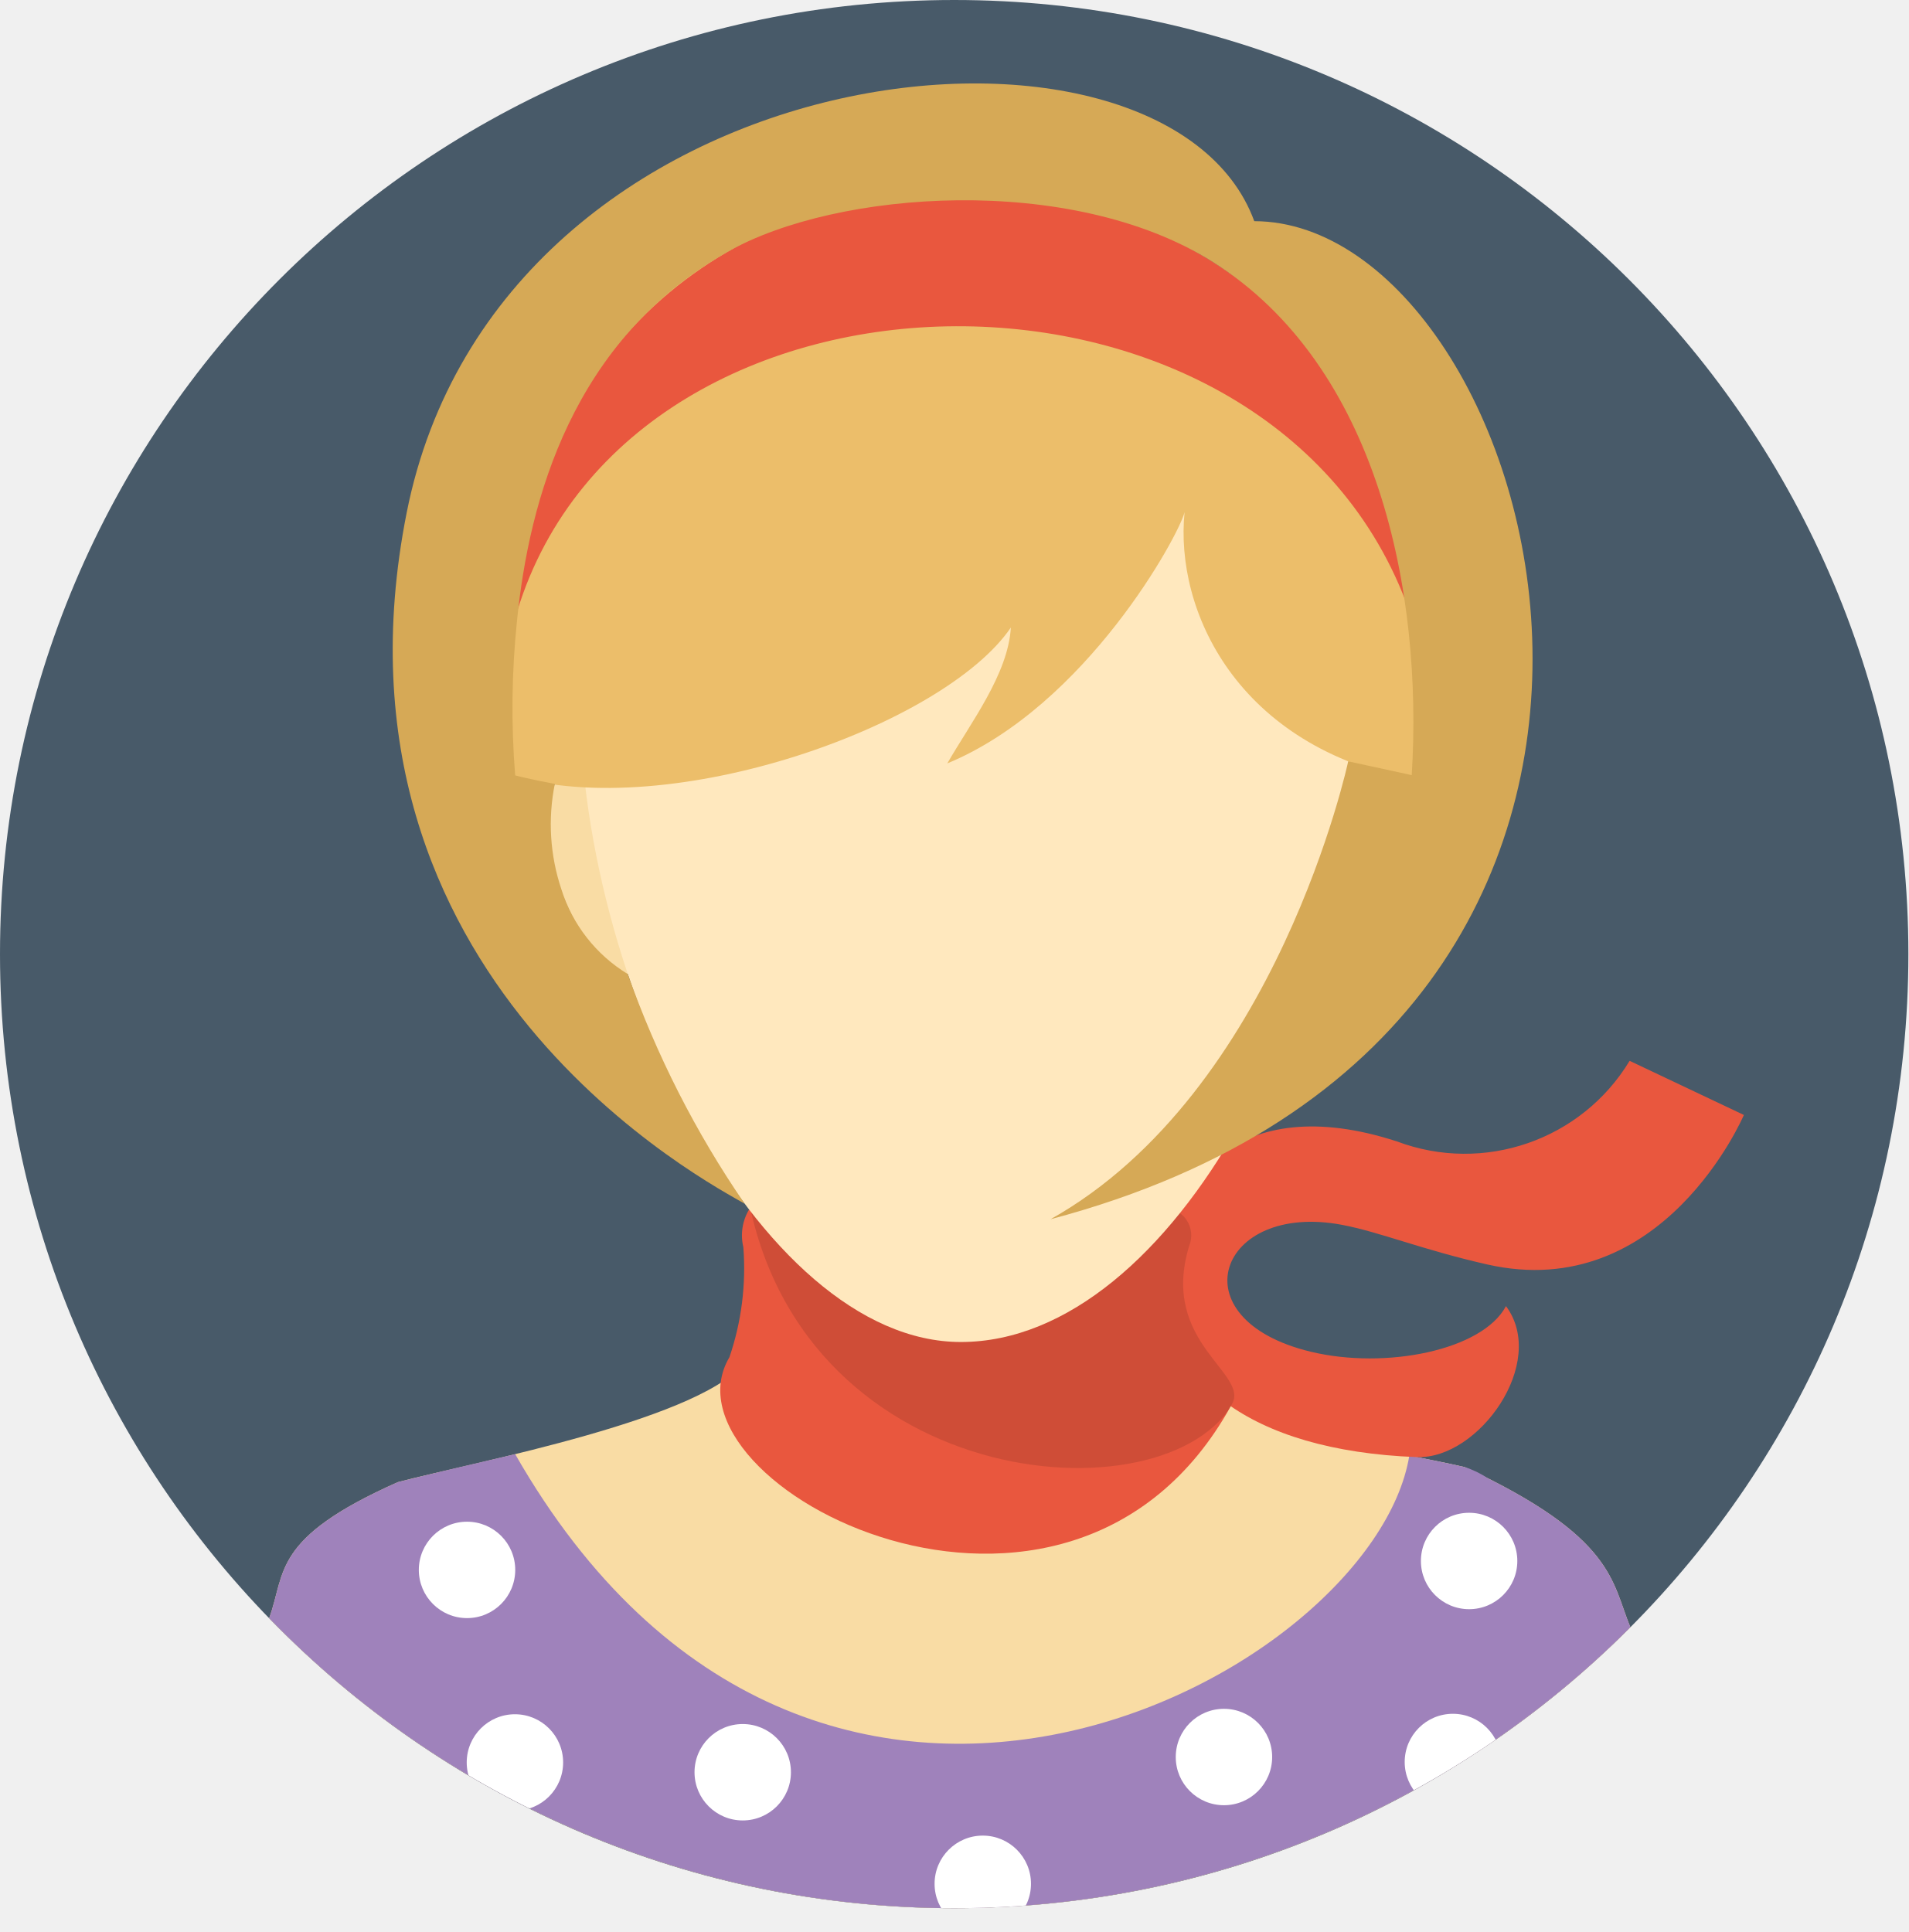
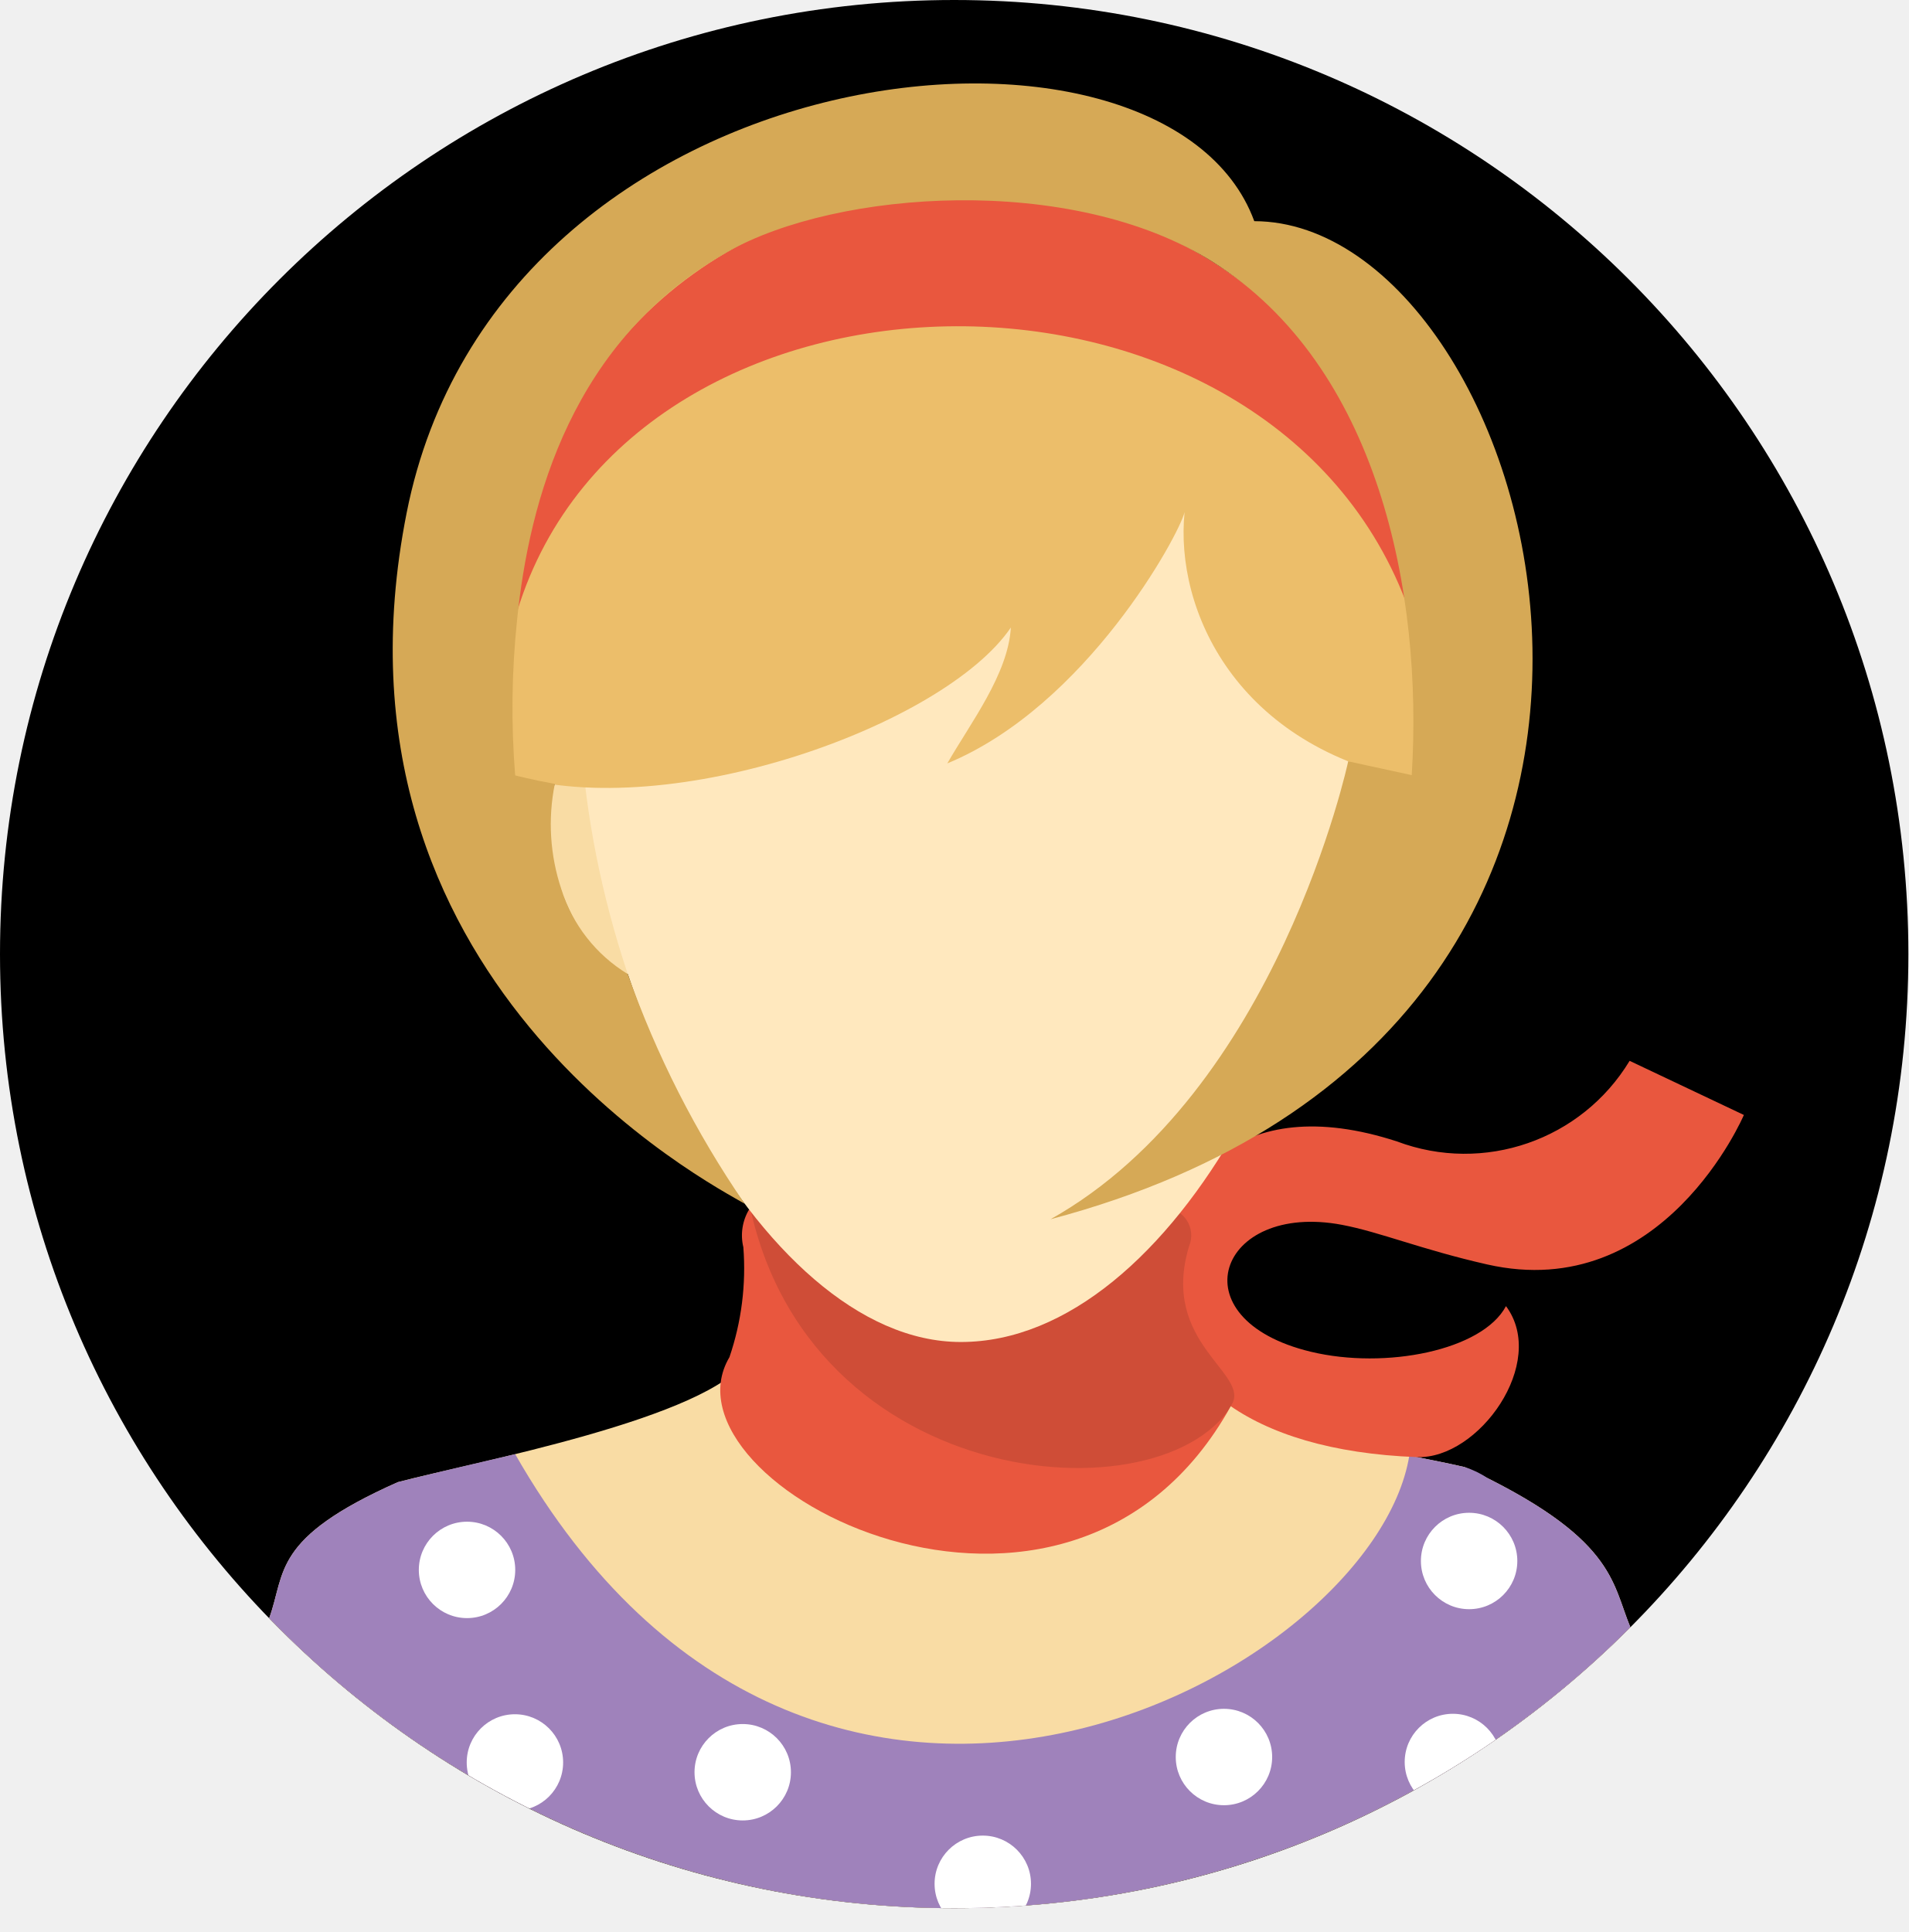
<svg xmlns="http://www.w3.org/2000/svg" viewBox="0 0 61.8 62.571" id="avatar">
  <defs>
    <clipPath id="a">
      <path fill="none" d="M52.797 52.701c-.576-1.384-.505-2.763-4.626-4.83a2.862 2.862 0 0 0-.74-.357c-.488-.116-1.36-.286-1.792-.372-1.167 7.133-19.287 16.863-28.956-.047-1.04.244-3.219.752-3.801.907-4.093 1.819-3.625 2.926-4.165 4.406a30.896 30.896 0 0 0 44.08.293z" clip-rule="evenodd" />
    </clipPath>
    <clipPath id="b">
      <path fill="none" d="M24.258 39.172a1.633 1.633 0 0 0-.186 1.22 8.903 8.903 0 0 1-.45 3.562c-2.458 4.146 10.967 11.122 16.245 1.57.69-1.034-2.328-1.983-1.358-5.17a.895.895 0 0 0-.834-1.238s-5.344 4.481-13.417.056z" clip-rule="evenodd" />
    </clipPath>
  </defs>
  <g data-name="Layer 2">
    <g data-name="—ÎÓÈ 1">
-       <path fill="#ffe8be" fill-rule="evenodd" d="M31.129 8.432c21.281 0 12.988 35.266 0 35.266-12.266 0-21.281-35.266 0-35.266z" />
-       <circle cx="30.9" cy="30.9" r="30.9" fill="#485a69" />
+       <path fill="#ffe8bd" fill-rule="evenodd" d="M31.129 8.432c21.281 0 12.988 35.266 0 35.266-12.266 0-21.281-35.266 0-35.266z" />
+       <circle cx="30.9" cy="30.9" r="30.9" fill="currentColor" />
      <path fill="#f9dca4" fill-rule="evenodd" d="M52.797 52.701c-.608-1.462-.494-2.918-5.365-5.187-2.293-.542-8.21-1.319-9.328-3.4-.566-1.052-.43-2.535-.43-5.292l-12.93-.143c0 2.778.109 4.259-.524 5.299-1.19 1.957-8.935 3.384-11.338 4.024-4.093 1.819-3.625 2.925-4.165 4.406a30.896 30.896 0 0 0 44.08.293z" />
      <path fill="#9f82bb" fill-rule="evenodd" d="M52.797 52.701c-.576-1.384-.505-2.763-4.626-4.83a2.862 2.862 0 0 0-.74-.357c-.488-.116-1.36-.286-1.792-.372-1.167 7.133-19.287 16.863-28.956-.047-1.04.244-3.219.752-3.801.907-4.093 1.819-3.625 2.926-4.165 4.406a30.896 30.896 0 0 0 44.08.293z" />
      <g fill="#fff" clip-path="url(#a)">
        <circle cx="15.124" cy="50.844" r="1.561" />
        <circle cx="16.675" cy="57.08" r="1.561" />
        <circle cx="24.052" cy="57.397" r="1.561" />
        <circle cx="31.826" cy="61.01" r="1.561" />
        <circle cx="39.636" cy="56.904" r="1.561" />
        <circle cx="47.05" cy="57.065" r="1.561" />
        <circle cx="47.575" cy="50.555" r="1.561" />
      </g>
      <path fill="#e9573e" fill-rule="evenodd" d="M45.238 36.967a6.24 6.24 0 0 0 7.535-2.61l3.7 1.753s-2.61 6.137-8.318 4.84c-2.126-.483-3.471-1.05-4.699-1.282-3.998-.755-5.39 3.056-1.005 4.111 2.415.58 5.555-.042 6.318-1.478 1.36 1.826-.883 4.965-2.885 4.89-5.495-.208-8.256-2.587-8.222-5.69.035-3.234 2.413-6.215 7.576-4.534z" />
      <path fill="#e9573e" fill-rule="evenodd" d="M24.258 39.172a1.633 1.633 0 0 0-.186 1.22 8.903 8.903 0 0 1-.45 3.562c-2.458 4.146 10.967 11.122 16.245 1.57.69-1.034-2.328-1.983-1.358-5.17a.895.895 0 0 0-.834-1.238s-5.344 4.481-13.417.056z" />
      <g clip-path="url(#b)">
        <path fill-rule="evenodd" d="m37.677 38.778 1.691.851c.04.87.089 4.6.702 5.537-1.807 4.15-14.135 3.408-15.874-6.55z" opacity=".11" />
      </g>
      <path fill="#f9dca4" fill-rule="evenodd" d="M19.11 24.183c-2.958 1.29-.442 7.41 1.42 7.383a30.847 30.847 0 0 1-1.42-7.383zM43.507 24.182c2.96 1.292.443 7.411-1.419 7.384a30.827 30.827 0 0 0 1.419-7.384z" />
      <path fill="#ffe8be" fill-rule="evenodd" d="M31.114 8.666c8.722 0 12.377 6.2 12.601 13.367.307 9.81-5.675 21.43-12.6 21.43-6.56 0-12.706-12.018-12.333-21.928.26-6.953 3.814-12.869 12.332-12.869z" />
      <path fill="#ecbe6a" fill-rule="evenodd" d="M38.361 16.587c-.174.728-3.174 6.273-7.684 8.137.756-1.317 1.97-2.892 2.058-4.4-2.162 3.173-10.983 6.337-16.2 4.79C15.364 5.79 30.182 6.256 31.183 6.31c1.002-.054 15.857-.34 14.686 18.982-5.835-1.09-7.83-5.543-7.508-8.705z" />
      <path fill="#e9573e" fill-rule="evenodd" d="M16.754 19.778c1.271-18.485 27.928-17.772 28.88 0-4.396-12.378-25.125-12.187-28.88 0z" />
      <path fill="#d6a956" fill-rule="evenodd" d="M43.66 24.657s-2.289 10.706-9.639 14.83c23.528-6.236 15.887-32.31 6.597-32.324-2.883-7.863-24.45-5.7-27.45 9.45s9.923 21.763 10.947 22.372a31.976 31.976 0 0 1-3.785-7.438 4.952 4.952 0 0 1-2.151-2.747 6.622 6.622 0 0 1-.212-3.412c-.726-.131-1.284-.275-1.284-.275a27.284 27.284 0 0 1 .06-5.017c.39-3.894 1.789-9.096 6.83-11.947 3.523-1.992 11.119-2.55 15.692.328 5.362 3.374 6.821 10.69 6.452 16.627z" />
    </g>
  </g>
</svg>
